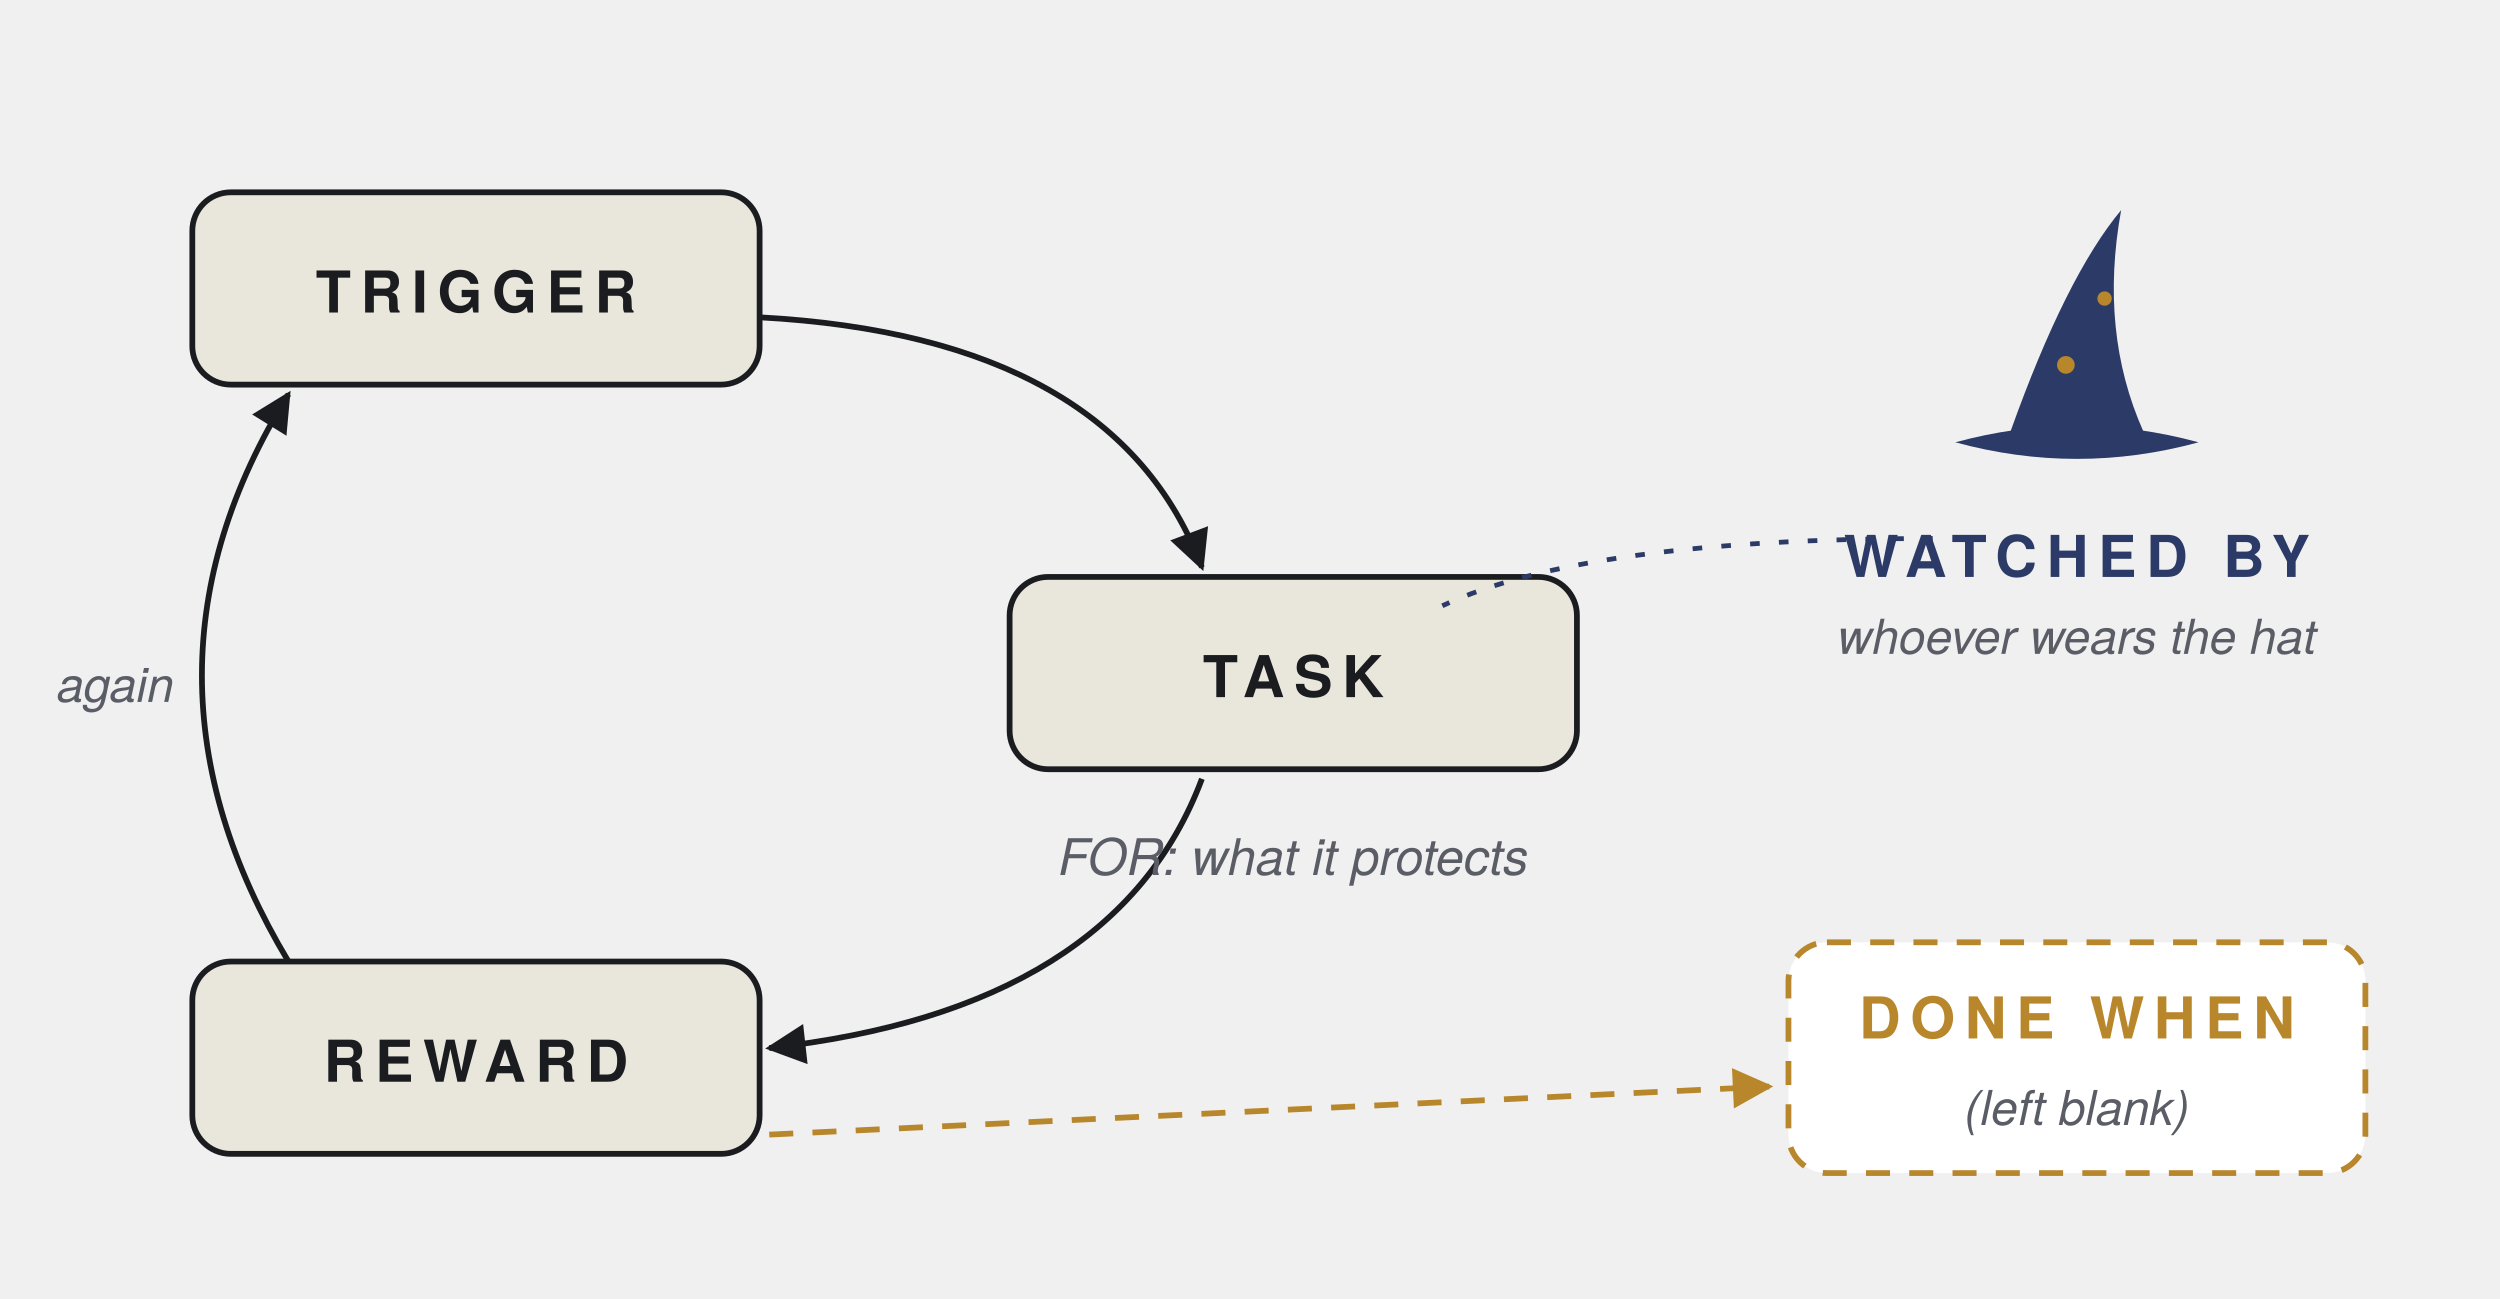
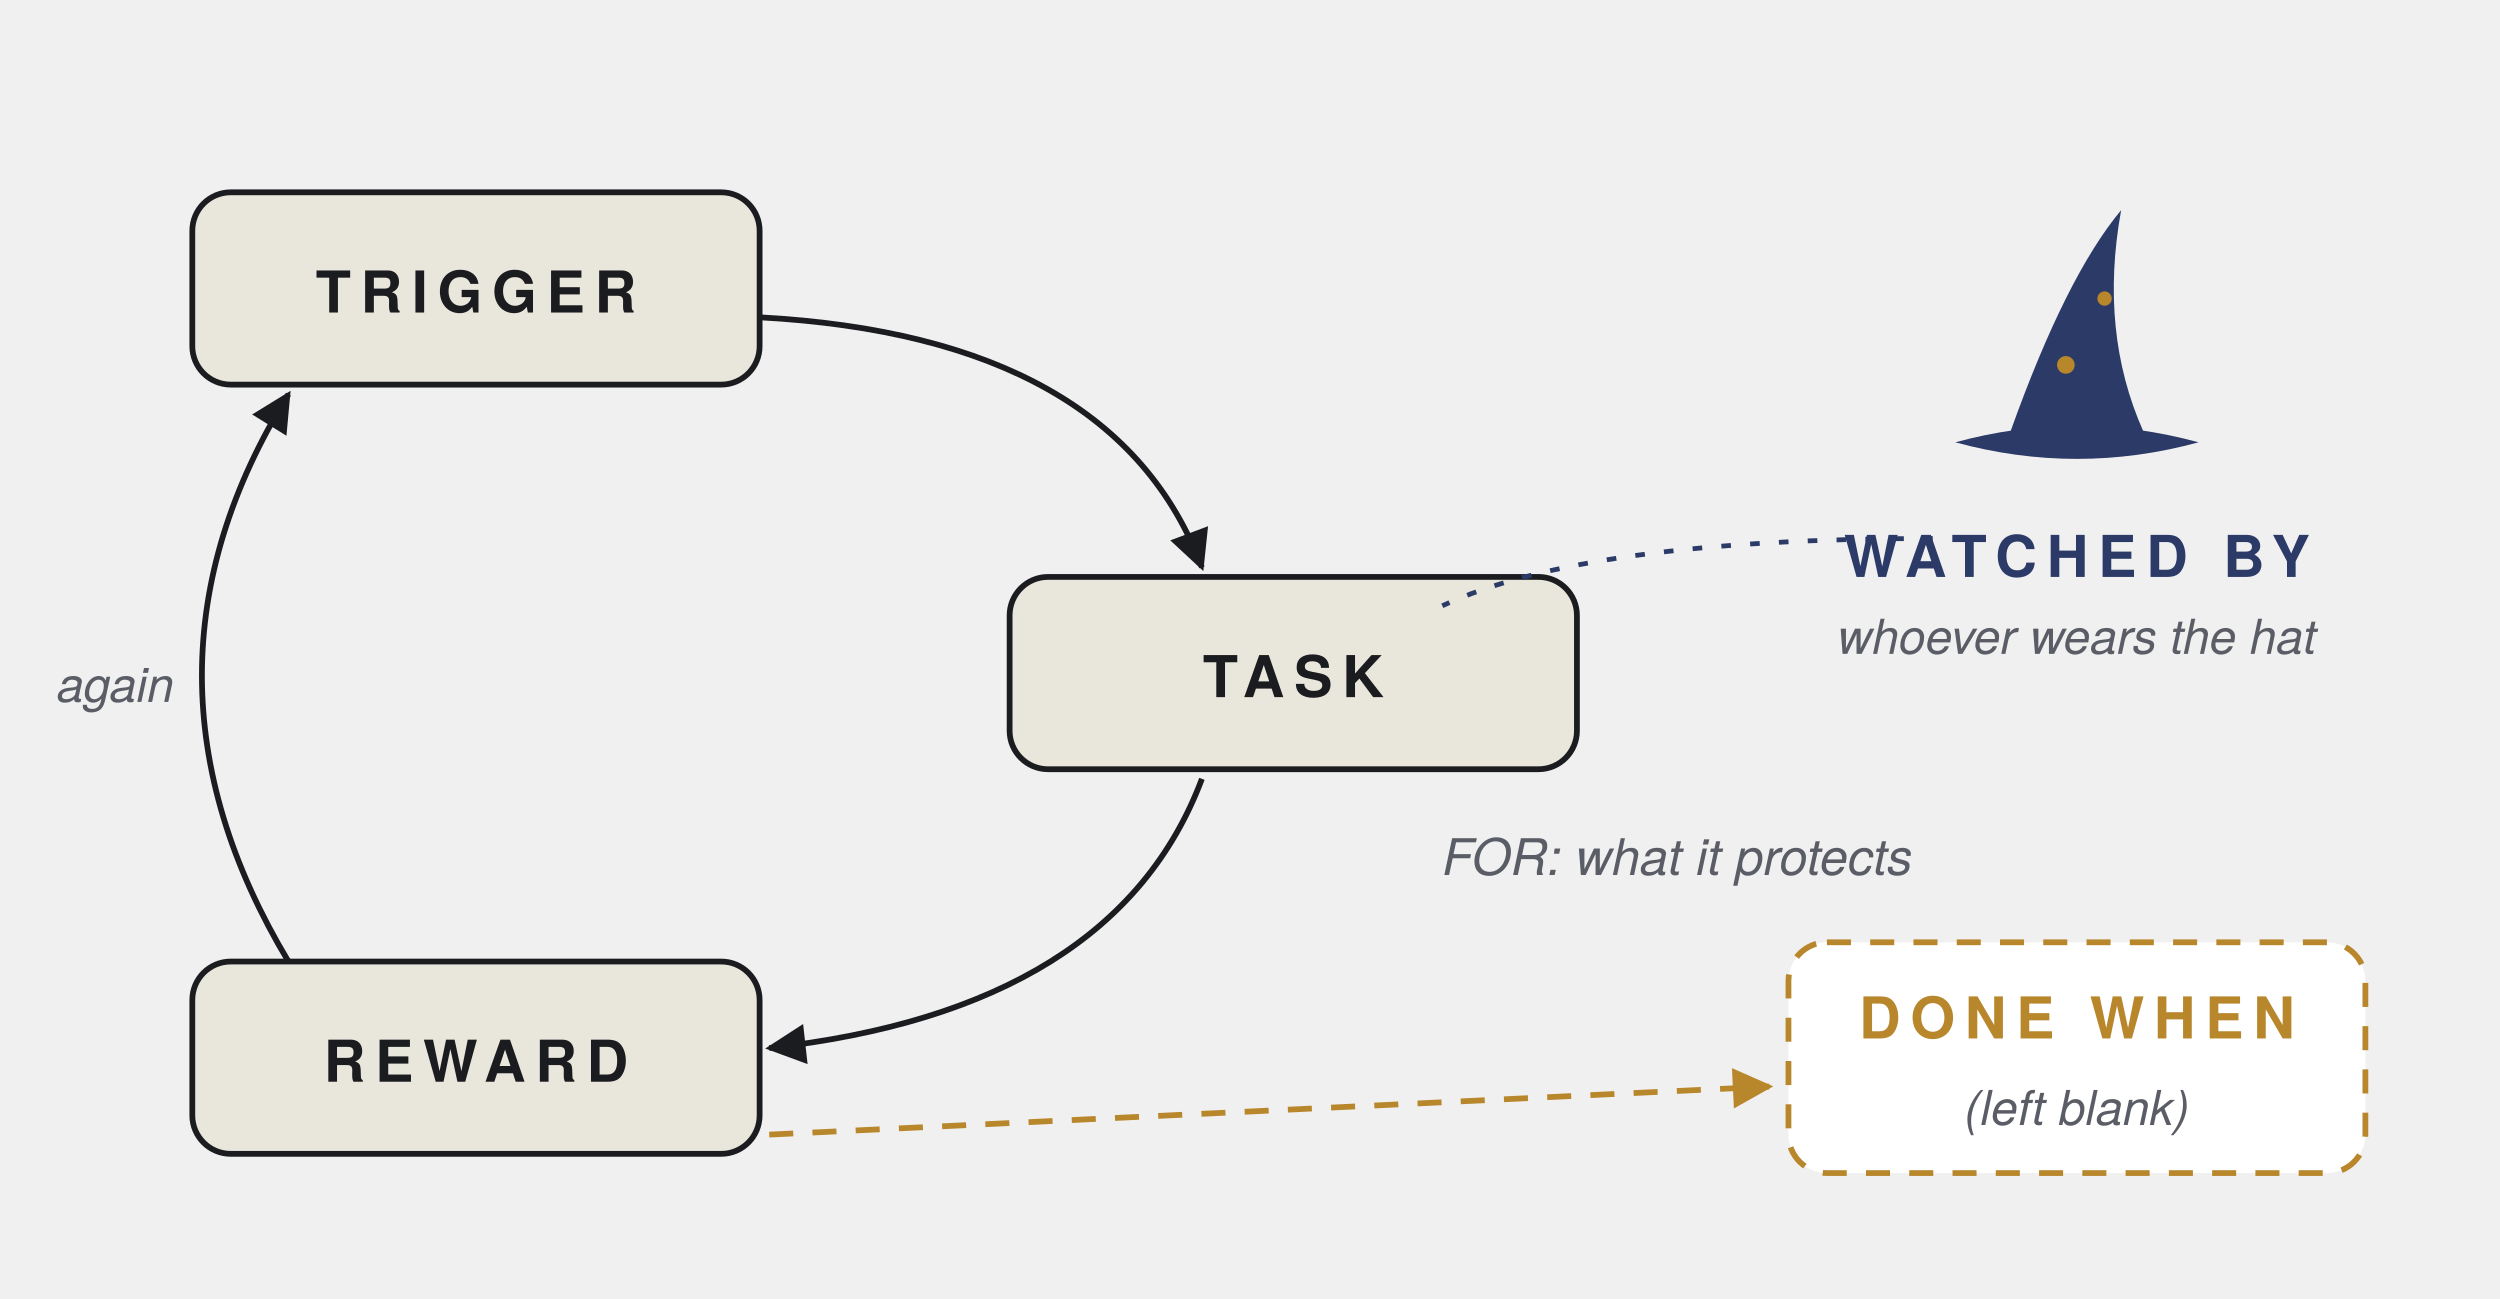
<svg xmlns="http://www.w3.org/2000/svg" viewBox="0 0 520 270" font-family="Gill Sans, Gill Sans MT, Avenir Next, Helvetica Neue, sans-serif">
  <defs>
    <marker id="ar" viewBox="0 0 10 10" refX="9" refY="5" markerWidth="7" markerHeight="7" orient="auto">
      <path d="M0 0 L10 5 L0 10 z" fill="#1b1c20" />
    </marker>
    <marker id="ag" viewBox="0 0 10 10" refX="9" refY="5" markerWidth="7" markerHeight="7" orient="auto">
      <path d="M0 0 L10 5 L0 10 z" fill="#b8862b" />
    </marker>
  </defs>
  <rect x="40" y="40" width="118" height="40" rx="8" fill="#e9e6dc" stroke="#1b1c20" stroke-width="1.2" />
  <text x="99" y="65" font-size="12" fill="#1b1c20" text-anchor="middle" font-weight="600" letter-spacing="2">TRIGGER</text>
  <rect x="210" y="120" width="118" height="40" rx="8" fill="#e9e6dc" stroke="#1b1c20" stroke-width="1.2" />
  <text x="269" y="145" font-size="12" fill="#1b1c20" text-anchor="middle" font-weight="600" letter-spacing="2">TASK</text>
  <rect x="40" y="200" width="118" height="40" rx="8" fill="#e9e6dc" stroke="#1b1c20" stroke-width="1.2" />
  <text x="99" y="225" font-size="12" fill="#1b1c20" text-anchor="middle" font-weight="600" letter-spacing="2">REWARD</text>
  <path d="M158 66 Q232 70 250 118" stroke="#1b1c20" stroke-width="1.2" fill="none" marker-end="url(#ar)" />
  <path d="M250 162 Q232 210 160 218" stroke="#1b1c20" stroke-width="1.2" fill="none" marker-end="url(#ar)" />
  <path d="M60 200 Q24 140 60 82" stroke="#1b1c20" stroke-width="1.2" fill="none" marker-end="url(#ar)" />
  <text x="24" y="146" font-size="10" fill="#5b5d66" text-anchor="middle" font-weight="400" font-style="italic">again</text>
  <rect x="372" y="196" width="120" height="48" rx="8" fill="#fff" stroke="#b8862b" stroke-width="1.2" stroke-dasharray="5 4" />
  <text x="432" y="216" font-size="12" fill="#b8862b" text-anchor="middle" font-weight="600" letter-spacing="2">DONE WHEN</text>
  <text x="432" y="234" font-size="10" fill="#5b5d66" text-anchor="middle" font-weight="400" font-style="italic">(left blank)</text>
  <path d="M160 236 L368 226" stroke="#b8862b" stroke-width="1.2" fill="none" stroke-dasharray="5 4" marker-end="url(#ag)" />
  <g transform="translate(432 92) scale(1.15)">
    <path d="M-22 0 Q0 -6 22 0 Q0 6 -22 0 Z" fill="#2b3a67" />
    <path d="M-12 -2 Q-2 -30 8 -42 Q4 -20 12 -2 Z" fill="#2b3a67" />
    <circle cx="-2" cy="-14" r="1.6" fill="#b8862b" />
    <circle cx="5" cy="-26" r="1.3" fill="#b8862b" />
  </g>
  <text x="432" y="120" font-size="12" fill="#2b3a67" text-anchor="middle" font-weight="600" letter-spacing="2">WATCHED BY</text>
  <text x="432" y="136" font-size="10" fill="#5b5d66" text-anchor="middle" font-weight="400" font-style="italic">whoever wears the hat</text>
  <path d="M402 112 Q330 112 300 126" stroke="#2b3a67" stroke-width="1" stroke-dasharray="2 4" fill="none" />
-   <text x="269" y="182" font-size="10.5" fill="#5b5d66" text-anchor="middle" font-weight="400" font-style="italic">FOR: what it protects</text>
+   <text x="300" y="182" font-size="10.5" fill="#5b5d66" text-anchor="start" font-weight="400" font-style="italic">FOR: what it protects</text>
</svg>
